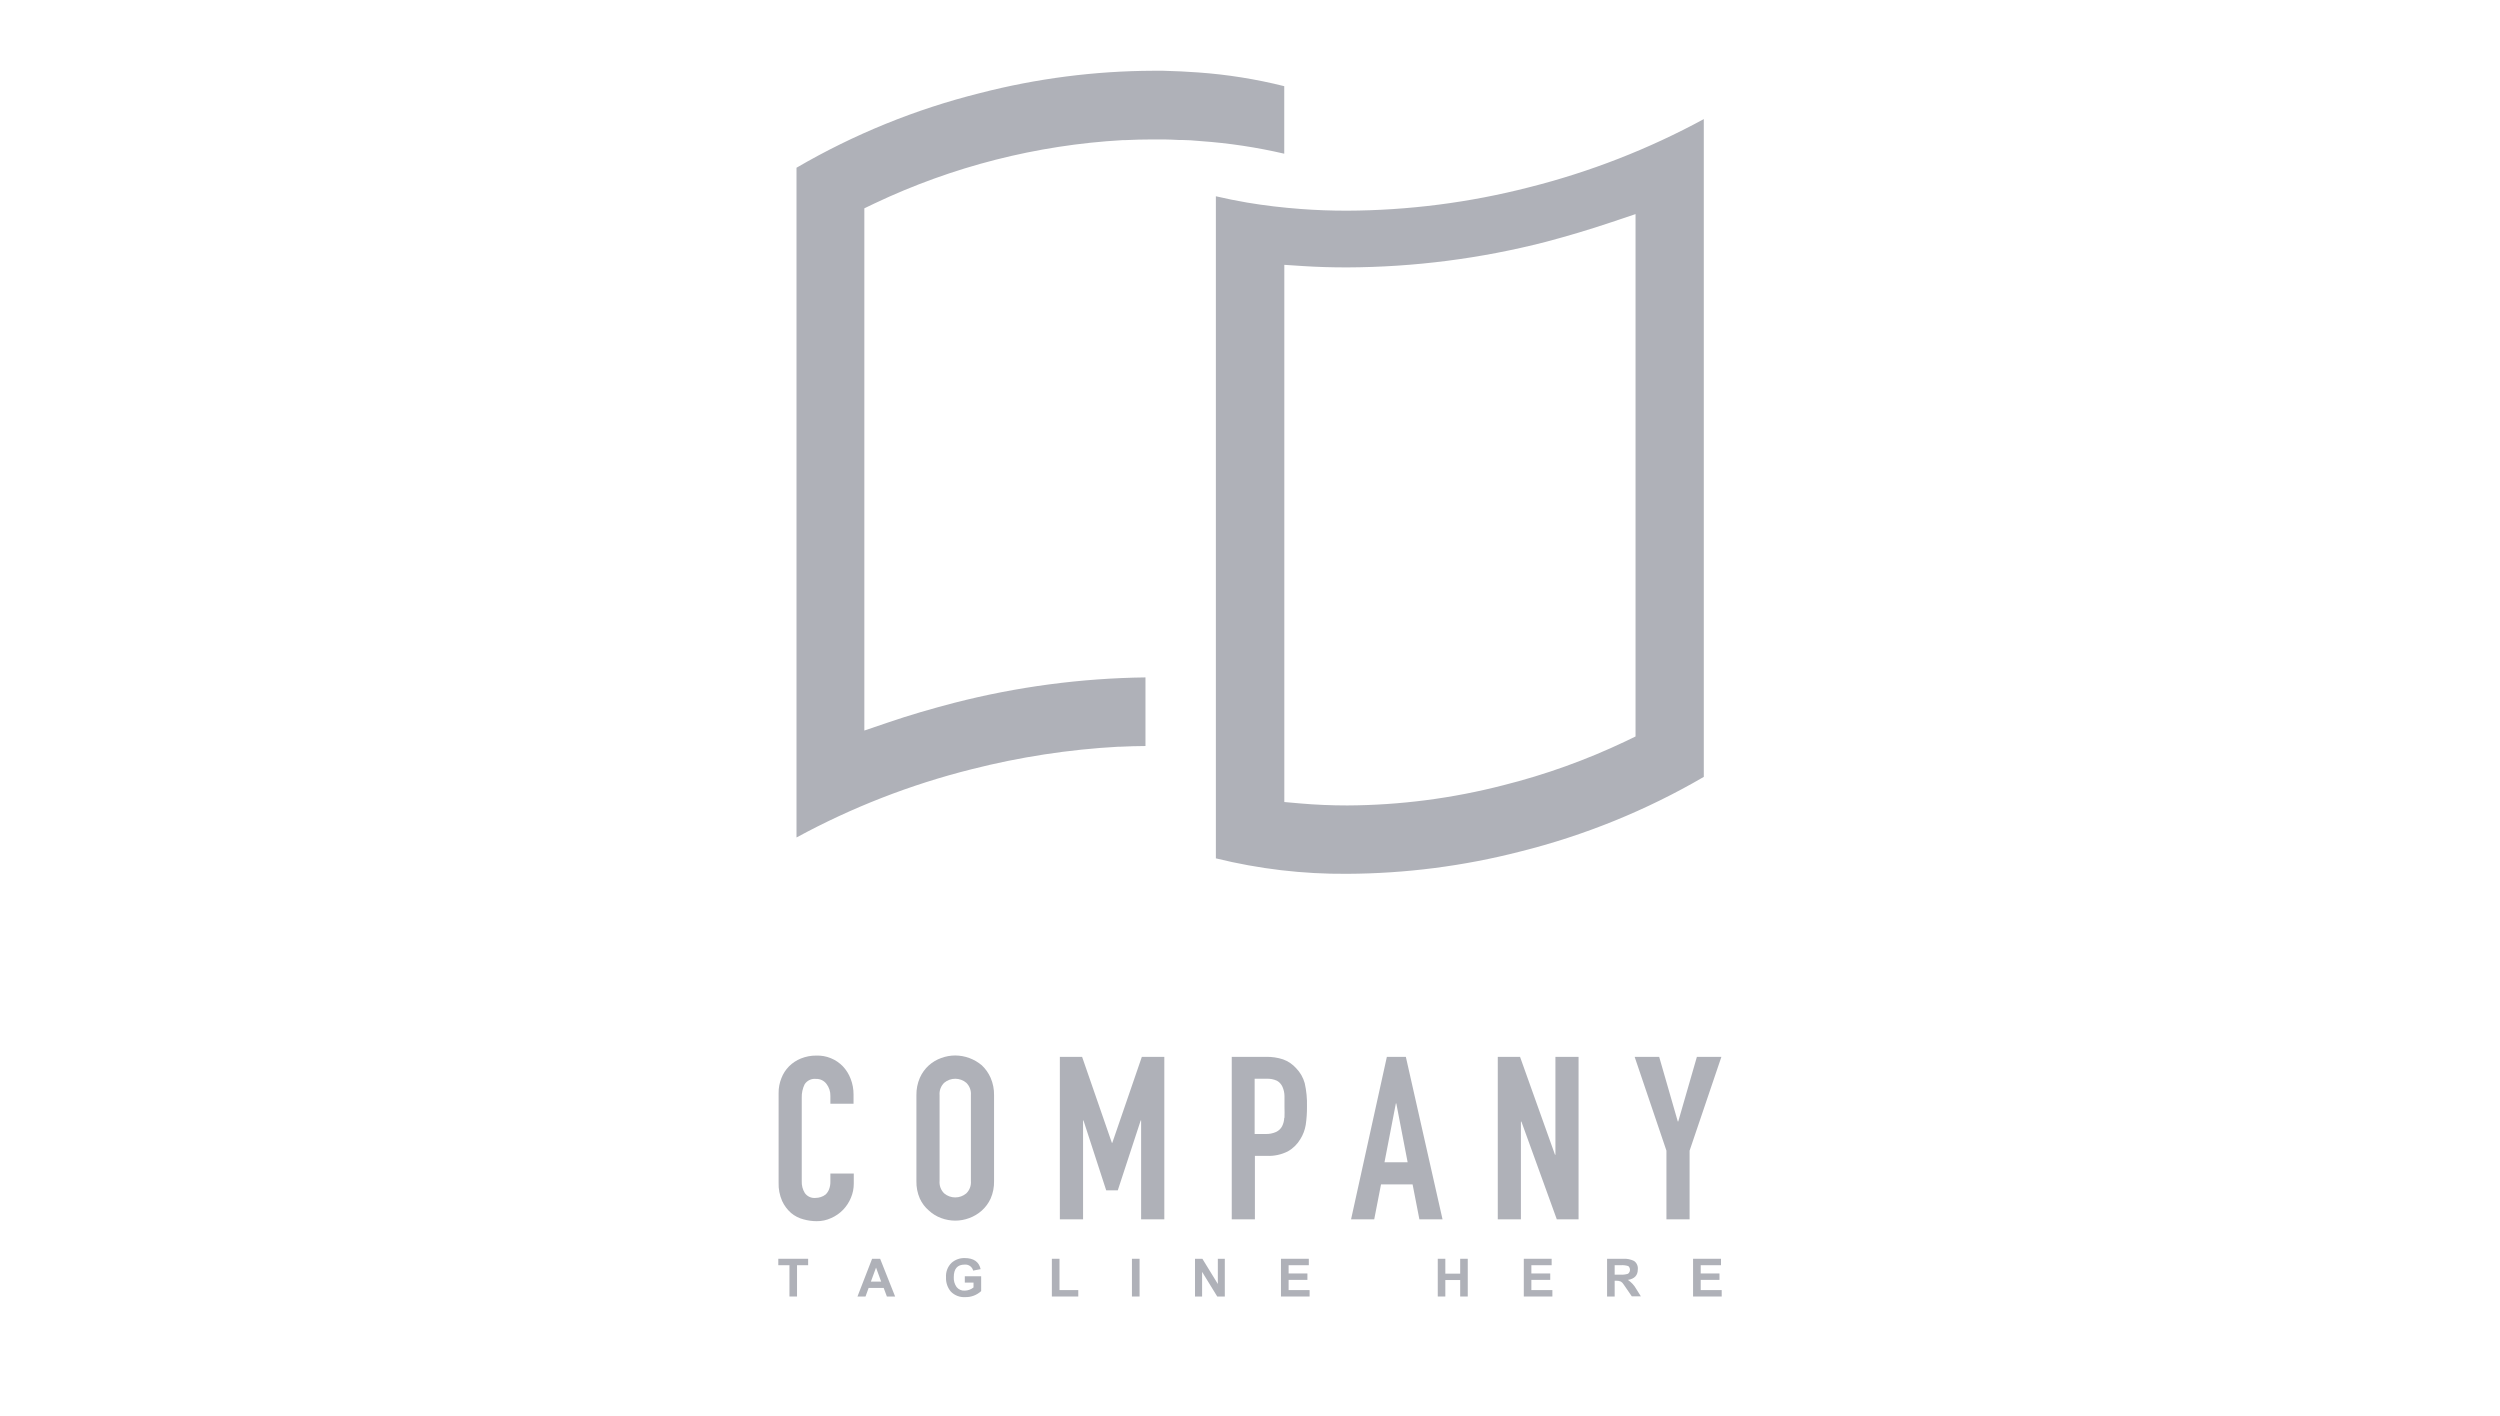
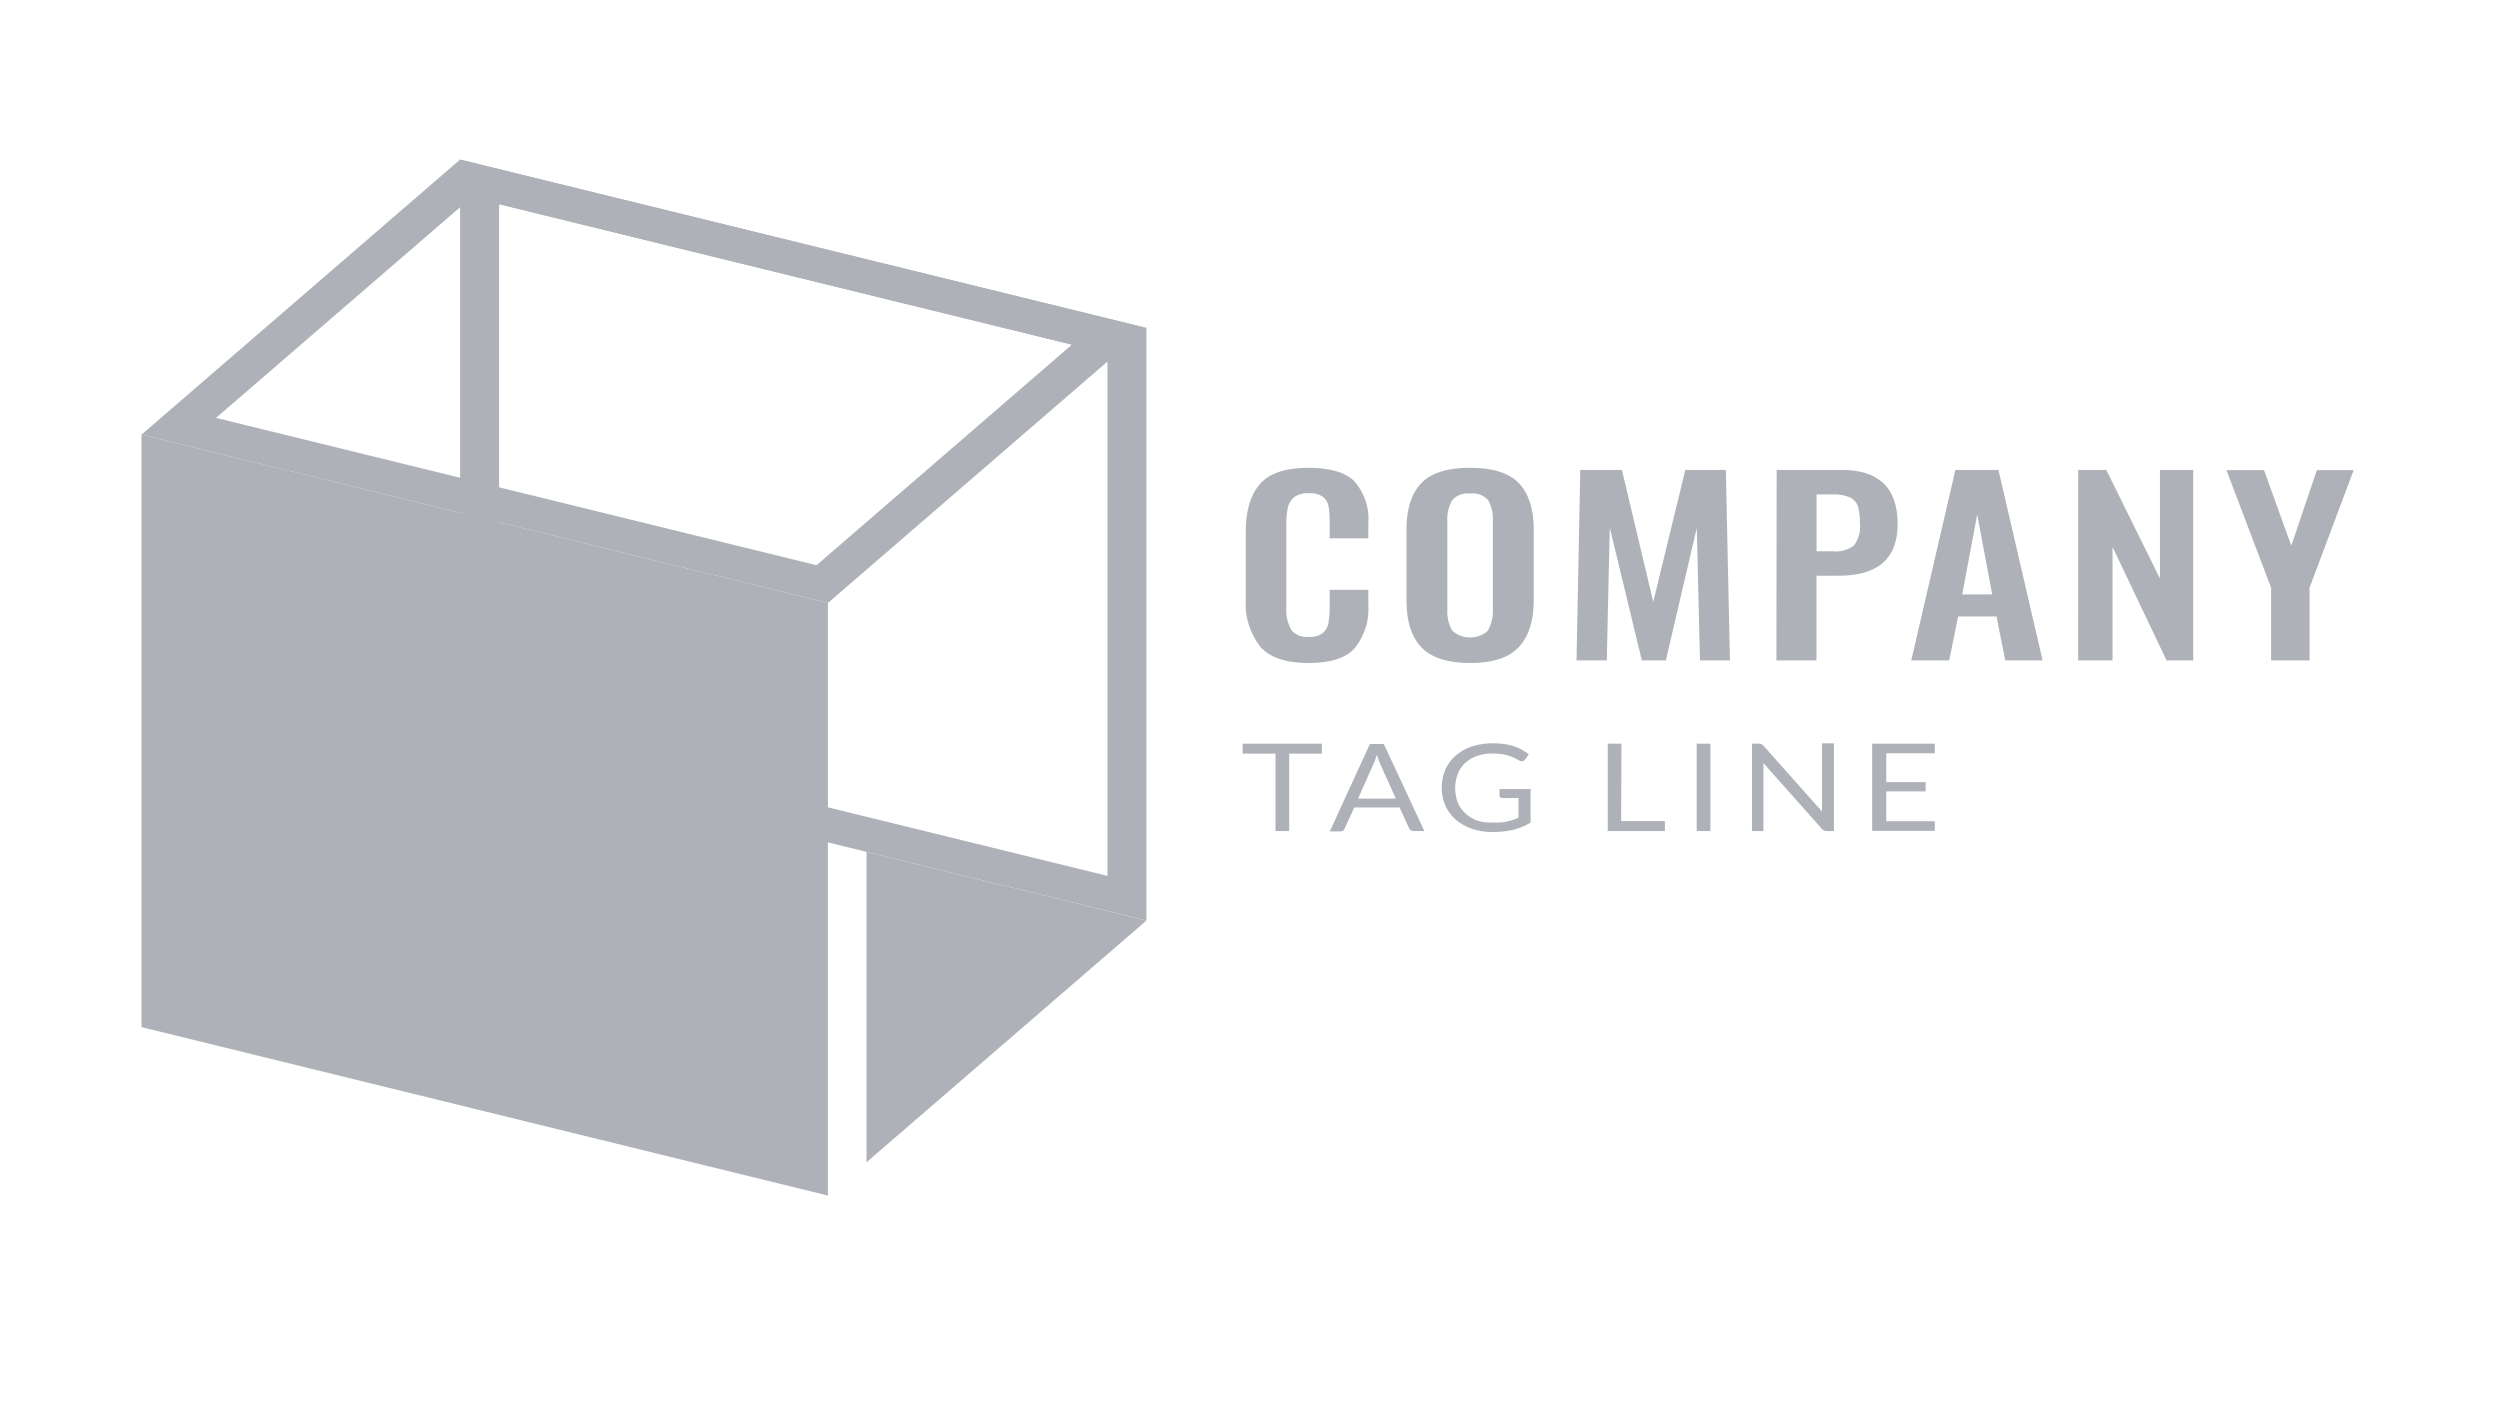
<svg xmlns="http://www.w3.org/2000/svg" width="106" height="60" viewBox="0 0 106 60" fill="none">
-   <path fill-rule="evenodd" clip-rule="evenodd" d="M50.114 5.935H49.977C49.767 5.922 49.557 5.917 49.347 5.912H49.347H49.327H48.892C48.495 5.912 48.09 5.922 47.688 5.942C47.657 5.94 47.627 5.94 47.597 5.942C43.952 6.149 40.382 7.06 37.081 8.625L36.648 8.833V30.975L37.66 30.631C38.548 30.326 39.494 30.052 40.473 29.797C43.119 29.118 45.837 28.757 48.568 28.722V31.631C48.206 31.633 47.855 31.643 47.503 31.661H47.419C45.318 31.776 43.232 32.097 41.191 32.617C38.607 33.264 36.114 34.236 33.772 35.509V7.112C36.205 5.693 38.825 4.627 41.556 3.946C43.953 3.327 46.417 3.009 48.892 3H49.319C49.83 3.013 50.329 3.036 50.797 3.071C52.03 3.158 53.253 3.353 54.452 3.654V6.517C53.287 6.246 52.103 6.067 50.91 5.983C50.886 5.981 50.862 5.979 50.838 5.977C50.591 5.956 50.344 5.935 50.114 5.935ZM55.153 8.861C55.788 8.91 56.446 8.933 57.111 8.933C59.712 8.923 62.303 8.591 64.824 7.943C67.407 7.294 69.899 6.322 72.241 5.05V32.94C69.807 34.358 67.185 35.424 64.455 36.106C62.057 36.723 59.593 37.039 57.118 37.05C55.243 37.065 53.374 36.844 51.553 36.394V8.322C51.983 8.421 52.426 8.513 52.876 8.589C53.615 8.714 54.394 8.805 55.153 8.861ZM69.347 9.078L68.335 9.418C67.404 9.731 66.466 10.011 65.522 10.26C62.775 10.966 59.951 11.328 57.116 11.338C56.456 11.338 55.849 11.32 55.262 11.282L54.455 11.229V31.318V34.006L55.148 34.067C55.79 34.123 56.453 34.151 57.121 34.151C59.354 34.141 61.578 33.853 63.741 33.294C65.522 32.847 67.255 32.224 68.915 31.435L69.347 31.226V9.078Z" fill="#AFB1B8" />
-   <path d="M35.737 45.212C35.592 45.062 35.416 44.943 35.222 44.865C35.028 44.786 34.82 44.75 34.611 44.757C34.389 44.754 34.168 44.796 33.961 44.879C33.772 44.955 33.6 45.068 33.455 45.212C33.312 45.357 33.201 45.53 33.129 45.721C33.05 45.921 33.01 46.134 33.013 46.349V50.143C33.004 50.41 33.055 50.676 33.162 50.921C33.251 51.116 33.381 51.289 33.541 51.43C33.693 51.557 33.871 51.65 34.062 51.699C34.247 51.751 34.438 51.778 34.629 51.778C34.84 51.78 35.05 51.735 35.241 51.646C35.431 51.563 35.603 51.444 35.747 51.295C35.888 51.148 36.001 50.975 36.079 50.786C36.16 50.595 36.201 50.389 36.2 50.181V49.757H35.208V50.095C35.211 50.21 35.192 50.325 35.15 50.433C35.118 50.514 35.069 50.587 35.006 50.647C34.945 50.696 34.874 50.733 34.799 50.756C34.732 50.778 34.662 50.79 34.591 50.791C34.503 50.802 34.413 50.788 34.331 50.753C34.249 50.717 34.179 50.66 34.126 50.588C34.032 50.436 33.986 50.258 33.994 50.08V46.542C33.988 46.346 34.03 46.151 34.116 45.975C34.167 45.895 34.24 45.831 34.326 45.791C34.412 45.75 34.507 45.735 34.601 45.746C34.687 45.743 34.772 45.761 34.849 45.798C34.926 45.836 34.993 45.891 35.044 45.96C35.155 46.106 35.213 46.285 35.208 46.469V46.797H36.19V46.41C36.192 46.183 36.151 45.958 36.069 45.746C35.995 45.548 35.883 45.366 35.737 45.212Z" fill="#AFB1B8" />
-   <path d="M41.629 45.169C41.313 44.902 40.914 44.755 40.501 44.752C40.299 44.753 40.098 44.789 39.909 44.859C39.716 44.928 39.538 45.033 39.385 45.169C39.221 45.317 39.09 45.498 39.001 45.701C38.901 45.932 38.852 46.183 38.856 46.435V50.074C38.849 50.33 38.899 50.585 39.001 50.819C39.09 51.015 39.221 51.189 39.385 51.328C39.537 51.469 39.715 51.578 39.909 51.648C40.098 51.718 40.299 51.754 40.501 51.755C40.703 51.755 40.903 51.719 41.093 51.648C41.29 51.577 41.472 51.468 41.629 51.328C41.787 51.186 41.914 51.013 42.003 50.819C42.105 50.585 42.154 50.33 42.148 50.074V46.435C42.152 46.183 42.103 45.932 42.003 45.701C41.915 45.5 41.788 45.319 41.629 45.169ZM41.166 50.074C41.174 50.171 41.161 50.269 41.127 50.36C41.093 50.451 41.039 50.533 40.969 50.601C40.838 50.711 40.672 50.771 40.502 50.771C40.331 50.771 40.166 50.711 40.035 50.601C39.965 50.533 39.911 50.451 39.877 50.36C39.843 50.269 39.83 50.171 39.838 50.074V46.435C39.83 46.339 39.843 46.241 39.877 46.15C39.911 46.059 39.965 45.976 40.035 45.909C40.166 45.799 40.331 45.739 40.502 45.739C40.672 45.739 40.838 45.799 40.969 45.909C41.039 45.976 41.093 46.059 41.127 46.15C41.161 46.241 41.174 46.339 41.166 46.435V50.074Z" fill="#AFB1B8" />
-   <path d="M49.367 51.699V44.811H48.414L47.161 48.457H47.144L45.881 44.811H44.938V51.699H45.922V47.509H45.94L46.903 50.471H47.394L48.365 47.509H48.383V51.699H49.367Z" fill="#AFB1B8" />
-   <path d="M54.958 45.294C54.806 45.124 54.615 44.994 54.401 44.917C54.171 44.842 53.93 44.806 53.688 44.81H52.226V51.699H53.208V49.009H53.713C54.02 49.023 54.324 48.958 54.599 48.821C54.822 48.697 55.008 48.515 55.138 48.294C55.251 48.111 55.328 47.907 55.363 47.694C55.401 47.435 55.419 47.173 55.416 46.911C55.425 46.58 55.393 46.249 55.32 45.927C55.254 45.688 55.13 45.471 54.958 45.294ZM54.452 47.394C54.448 47.519 54.417 47.641 54.361 47.753C54.305 47.859 54.216 47.943 54.108 47.994C53.963 48.059 53.804 48.089 53.645 48.081H53.197V45.739H53.703C53.856 45.731 54.008 45.761 54.146 45.825C54.248 45.883 54.328 45.972 54.376 46.079C54.43 46.2 54.459 46.331 54.462 46.463C54.462 46.608 54.462 46.761 54.462 46.921C54.462 47.081 54.472 47.247 54.462 47.394H54.452Z" fill="#AFB1B8" />
-   <path d="M59.608 44.811H58.803L57.285 51.699H58.267L58.555 50.219H59.894L60.182 51.699H61.163L59.608 44.811ZM58.702 49.281L59.185 46.784H59.203L59.684 49.281H58.702Z" fill="#AFB1B8" />
-   <path d="M65.95 48.961H65.932L64.45 44.811H63.506V51.699H64.487V47.557H64.508L66.008 51.699H66.931V44.811H65.95V48.961Z" fill="#AFB1B8" />
-   <path d="M71.948 44.811L71.158 47.549H71.138L70.349 44.811H69.309L70.657 48.788V51.699H71.639V48.788L72.987 44.811H71.948Z" fill="#AFB1B8" />
-   <path d="M33 53.645H33.473V54.972H33.794V53.645H34.265V53.372H33V53.645Z" fill="#AFB1B8" />
-   <path d="M36.977 53.372L36.357 54.972H36.698L36.83 54.608H37.468L37.604 54.972H37.953L37.318 53.372H36.977ZM36.926 54.339L37.144 53.746L37.361 54.339H36.926Z" fill="#AFB1B8" />
-   <path d="M40.908 54.382H41.277V54.588C41.169 54.675 41.036 54.722 40.898 54.723C40.833 54.727 40.769 54.715 40.71 54.688C40.651 54.661 40.599 54.621 40.559 54.57C40.474 54.449 40.432 54.302 40.44 54.153C40.44 53.797 40.594 53.619 40.9 53.619C40.981 53.611 41.062 53.633 41.128 53.679C41.194 53.726 41.242 53.795 41.262 53.873L41.578 53.812C41.51 53.5 41.285 53.342 40.9 53.342C40.695 53.337 40.495 53.41 40.341 53.548C40.261 53.628 40.198 53.724 40.159 53.83C40.119 53.937 40.103 54.05 40.111 54.163C40.102 54.382 40.175 54.597 40.316 54.764C40.394 54.844 40.489 54.907 40.594 54.947C40.699 54.988 40.811 55.005 40.923 54.998C41.173 55.005 41.416 54.913 41.601 54.743V54.113H40.908V54.382Z" fill="#AFB1B8" />
-   <path d="M44.923 53.372H44.599V54.972H45.719V54.7H44.923V53.372Z" fill="#AFB1B8" />
-   <path d="M48.318 53.372H47.994V54.972H48.318V53.372Z" fill="#AFB1B8" />
-   <path d="M51.636 54.441L50.981 53.372H50.668V54.972H50.969V53.927L51.611 54.972H51.932V53.372H51.636V54.441Z" fill="#AFB1B8" />
-   <path d="M54.637 54.267H55.434V53.995H54.637V53.645H55.494V53.372H54.313V54.972H55.527V54.7H54.637V54.267Z" fill="#AFB1B8" />
-   <path d="M61.912 54.003H61.282V53.372H60.961V54.972H61.282V54.273H61.912V54.972H62.233V53.372H61.912V54.003Z" fill="#AFB1B8" />
-   <path d="M64.93 54.267H65.73V53.995H64.93V53.645H65.79V53.372H64.609V54.972H65.821V54.7H64.93V54.267Z" fill="#AFB1B8" />
-   <path d="M69.023 54.268C69.302 54.224 69.443 54.077 69.443 53.823C69.451 53.755 69.441 53.686 69.413 53.623C69.386 53.56 69.342 53.506 69.286 53.467C69.141 53.394 68.98 53.361 68.818 53.373H68.14V54.972H68.462V54.303H68.525C68.593 54.299 68.662 54.311 68.725 54.339C68.772 54.368 68.811 54.408 68.839 54.456L69.188 54.964H69.572L69.377 54.652C69.291 54.497 69.17 54.366 69.023 54.268ZM68.699 54.046H68.462V53.645H68.715C68.825 53.636 68.936 53.649 69.041 53.683C69.064 53.703 69.083 53.729 69.095 53.758C69.107 53.787 69.113 53.818 69.111 53.849C69.11 53.88 69.101 53.911 69.087 53.938C69.072 53.966 69.051 53.99 69.026 54.008C68.92 54.041 68.81 54.053 68.699 54.046Z" fill="#AFB1B8" />
-   <path d="M72.11 54.267H72.906V53.995H72.11V53.645H72.97V53.372H71.786V54.972H73V54.7H72.11V54.267Z" fill="#AFB1B8" />
+   <path d="M53.425 27.408C52.982 26.818 52.77 26.121 52.82 25.42V22.536C52.82 21.653 53.021 20.981 53.422 20.521C53.822 20.062 54.511 19.833 55.487 19.835C56.404 19.835 57.056 20.031 57.441 20.422C57.861 20.921 58.065 21.531 58.018 22.146V22.824H56.377V22.137C56.383 21.913 56.367 21.688 56.33 21.466C56.306 21.314 56.223 21.173 56.095 21.067C55.927 20.953 55.715 20.897 55.501 20.912C55.276 20.897 55.053 20.956 54.876 21.076C54.733 21.194 54.637 21.348 54.604 21.516C54.557 21.751 54.535 21.99 54.539 22.229V25.728C54.513 26.065 54.586 26.403 54.75 26.71C54.831 26.814 54.945 26.896 55.077 26.948C55.21 27 55.356 27.019 55.501 27.003C55.711 27.018 55.919 26.962 56.082 26.845C56.215 26.73 56.301 26.581 56.326 26.42C56.364 26.188 56.382 25.953 56.377 25.719V25.009H58.018V25.657C58.064 26.299 57.865 26.936 57.451 27.47C57.074 27.898 56.431 28.112 55.487 28.112C54.543 28.112 53.829 27.883 53.425 27.408Z" fill="#AFB1B8" />
+   <path d="M60.257 27.438C59.842 26.989 59.635 26.335 59.635 25.47V22.437C59.635 21.58 59.842 20.932 60.257 20.492C60.671 20.052 61.364 19.833 62.336 19.835C63.301 19.835 63.99 20.054 64.405 20.492C64.819 20.932 65.03 21.58 65.03 22.437V25.47C65.03 26.326 64.819 26.983 64.398 27.435C63.977 27.886 63.291 28.112 62.336 28.112C61.381 28.112 60.675 27.883 60.257 27.438ZM63.1 26.71C63.249 26.429 63.316 26.121 63.297 25.813V22.099C63.316 21.797 63.25 21.495 63.104 21.22C63.02 21.113 62.904 21.03 62.769 20.978C62.633 20.926 62.483 20.908 62.336 20.926C62.188 20.909 62.038 20.927 61.902 20.978C61.766 21.03 61.649 21.114 61.565 21.22C61.415 21.494 61.348 21.797 61.368 22.099V25.83C61.347 26.139 61.415 26.447 61.565 26.728C61.66 26.822 61.779 26.898 61.911 26.95C62.043 27.002 62.187 27.029 62.333 27.029C62.478 27.029 62.622 27.002 62.754 26.95C62.887 26.898 63.005 26.822 63.1 26.728V26.71Z" fill="#AFB1B8" />
+   <path d="M67.004 19.924H68.77L70.098 25.519L71.457 19.924H73.176L73.35 28H72.079L71.943 22.387L70.632 28H69.613L68.254 22.366L68.128 28H66.844L67.004 19.924Z" fill="#AFB1B8" />
+   <path d="M75.33 19.924H78.082C79.667 19.924 80.46 20.688 80.46 22.217C80.46 23.681 79.625 24.413 77.956 24.411H77.019V28H75.32L75.33 19.924ZM77.681 23.375C77.849 23.394 78.019 23.381 78.181 23.336C78.342 23.292 78.49 23.219 78.615 23.12C78.81 22.848 78.896 22.527 78.86 22.208C78.869 21.962 78.841 21.715 78.778 21.475C78.754 21.395 78.712 21.319 78.653 21.253C78.595 21.187 78.522 21.132 78.439 21.091C78.203 20.993 77.942 20.949 77.681 20.962H77.022V23.375H77.681Z" fill="#AFB1B8" />
+   <path d="M82.909 19.924H84.734L86.606 28H85.022L84.652 26.138H83.025L82.644 28H81.038L82.909 19.924ZM84.469 25.203L83.833 21.812L83.198 25.203H84.469Z" fill="#AFB1B8" />
+   <path d="M88.117 19.924H89.306L91.582 24.531V19.924H92.992V28H91.861L89.571 23.191V28H88.114L88.117 19.924Z" fill="#AFB1B8" />
+   <path d="M96.294 24.921L94.402 19.935H95.996L97.151 23.138L98.234 19.935H99.794L97.925 24.921V28H96.294V24.921Z" fill="#AFB1B8" />
+   <path d="M56.048 31.532V31.954H54.662V35.236H54.081V31.954H52.688V31.532H56.048Z" fill="#AFB1B8" />
+   <path d="M60.393 35.236H59.944C59.899 35.239 59.854 35.226 59.819 35.201C59.785 35.179 59.759 35.15 59.744 35.116L59.343 34.236H57.42L57.019 35.116C57.008 35.153 56.987 35.187 56.958 35.216C56.922 35.24 56.878 35.253 56.832 35.251H56.384L58.083 31.547H58.674L60.393 35.236ZM57.58 33.861H59.183L58.504 32.353C58.454 32.239 58.412 32.123 58.378 32.004C58.354 32.075 58.334 32.142 58.314 32.201L58.252 32.356L57.58 33.861Z" fill="#AFB1B8" />
+   <path d="M63.321 34.872C63.428 34.877 63.534 34.877 63.64 34.872C63.732 34.864 63.823 34.849 63.912 34.828C63.995 34.811 64.077 34.788 64.157 34.761C64.232 34.734 64.306 34.702 64.384 34.67V33.837H63.705C63.688 33.838 63.671 33.836 63.656 33.831C63.64 33.825 63.625 33.818 63.613 33.808C63.602 33.799 63.593 33.789 63.587 33.777C63.581 33.766 63.579 33.753 63.579 33.74V33.456H64.897V34.875C64.79 34.942 64.676 35.001 64.558 35.051C64.437 35.103 64.31 35.145 64.181 35.177C64.042 35.213 63.9 35.238 63.756 35.254C63.591 35.27 63.426 35.277 63.26 35.277C62.967 35.279 62.676 35.233 62.404 35.139C62.15 35.051 61.918 34.919 61.724 34.752C61.535 34.583 61.386 34.384 61.286 34.166C61.179 33.92 61.126 33.659 61.13 33.397C61.126 33.133 61.178 32.871 61.283 32.623C61.38 32.403 61.53 32.203 61.721 32.036C61.915 31.869 62.146 31.739 62.401 31.652C62.691 31.557 63 31.511 63.311 31.514C63.469 31.514 63.627 31.524 63.783 31.546C63.921 31.566 64.057 31.597 64.187 31.64C64.306 31.678 64.42 31.728 64.527 31.787C64.631 31.845 64.73 31.909 64.823 31.98L64.66 32.209C64.647 32.23 64.628 32.248 64.605 32.26C64.581 32.272 64.555 32.279 64.527 32.279C64.49 32.278 64.453 32.268 64.422 32.25C64.371 32.227 64.317 32.197 64.255 32.162C64.183 32.123 64.107 32.09 64.028 32.062C63.926 32.027 63.822 32 63.715 31.98C63.573 31.958 63.428 31.947 63.284 31.948C63.06 31.946 62.837 31.981 62.628 32.051C62.439 32.116 62.269 32.216 62.129 32.344C61.988 32.477 61.88 32.634 61.813 32.804C61.661 33.206 61.661 33.638 61.813 34.039C61.887 34.214 62.003 34.372 62.153 34.506C62.292 34.633 62.461 34.733 62.648 34.799C62.864 34.863 63.093 34.888 63.321 34.872V34.872Z" fill="#AFB1B8" />
+   <path d="M68.736 34.814H70.591V35.236H68.169V31.532H68.75L68.736 34.814Z" fill="#AFB1B8" />
+   <path d="M72.521 35.236H71.94V31.532H72.521V35.236Z" fill="#AFB1B8" />
+   <path d="M74.681 31.549C74.716 31.566 74.746 31.589 74.77 31.617L77.253 34.409C77.25 34.365 77.25 34.321 77.253 34.277C77.253 34.236 77.253 34.195 77.253 34.157V31.517H77.759V35.236H77.467C77.424 35.239 77.38 35.232 77.341 35.216C77.306 35.197 77.275 35.173 77.25 35.145L74.77 32.356C74.77 32.4 74.77 32.441 74.77 32.482C74.77 32.523 74.77 32.561 74.77 32.596V35.236H74.284V31.532H74.586C74.619 31.532 74.651 31.538 74.681 31.549V31.549Z" fill="#AFB1B8" />
+   <path d="M82.036 31.532V31.939H79.978V33.162H81.646V33.555H79.978V34.819H82.036V35.227H79.38V31.532H82.036Z" fill="#AFB1B8" />
+   <path d="M21.162 8.656L46.957 14.979V37.137L21.162 30.816V8.656ZM19.507 6.767V31.893L48.608 39.029V13.905L19.507 6.767Z" fill="#AFB1B8" />
+   <path d="M35.104 50.692L6 43.55V18.427L35.104 25.566V50.692Z" fill="#AFB1B8" />
+   <path d="M19.99 8.371L45.448 14.615L34.621 23.965L9.159 17.718L19.99 8.371ZM19.507 6.767L6 18.428L35.104 25.566L48.608 13.905L19.507 6.767Z" fill="#AFB1B8" />
+   <path d="M36.741 49.279L48.608 39.032L36.741 36.119V49.279Z" fill="#AFB1B8" />
</svg>
